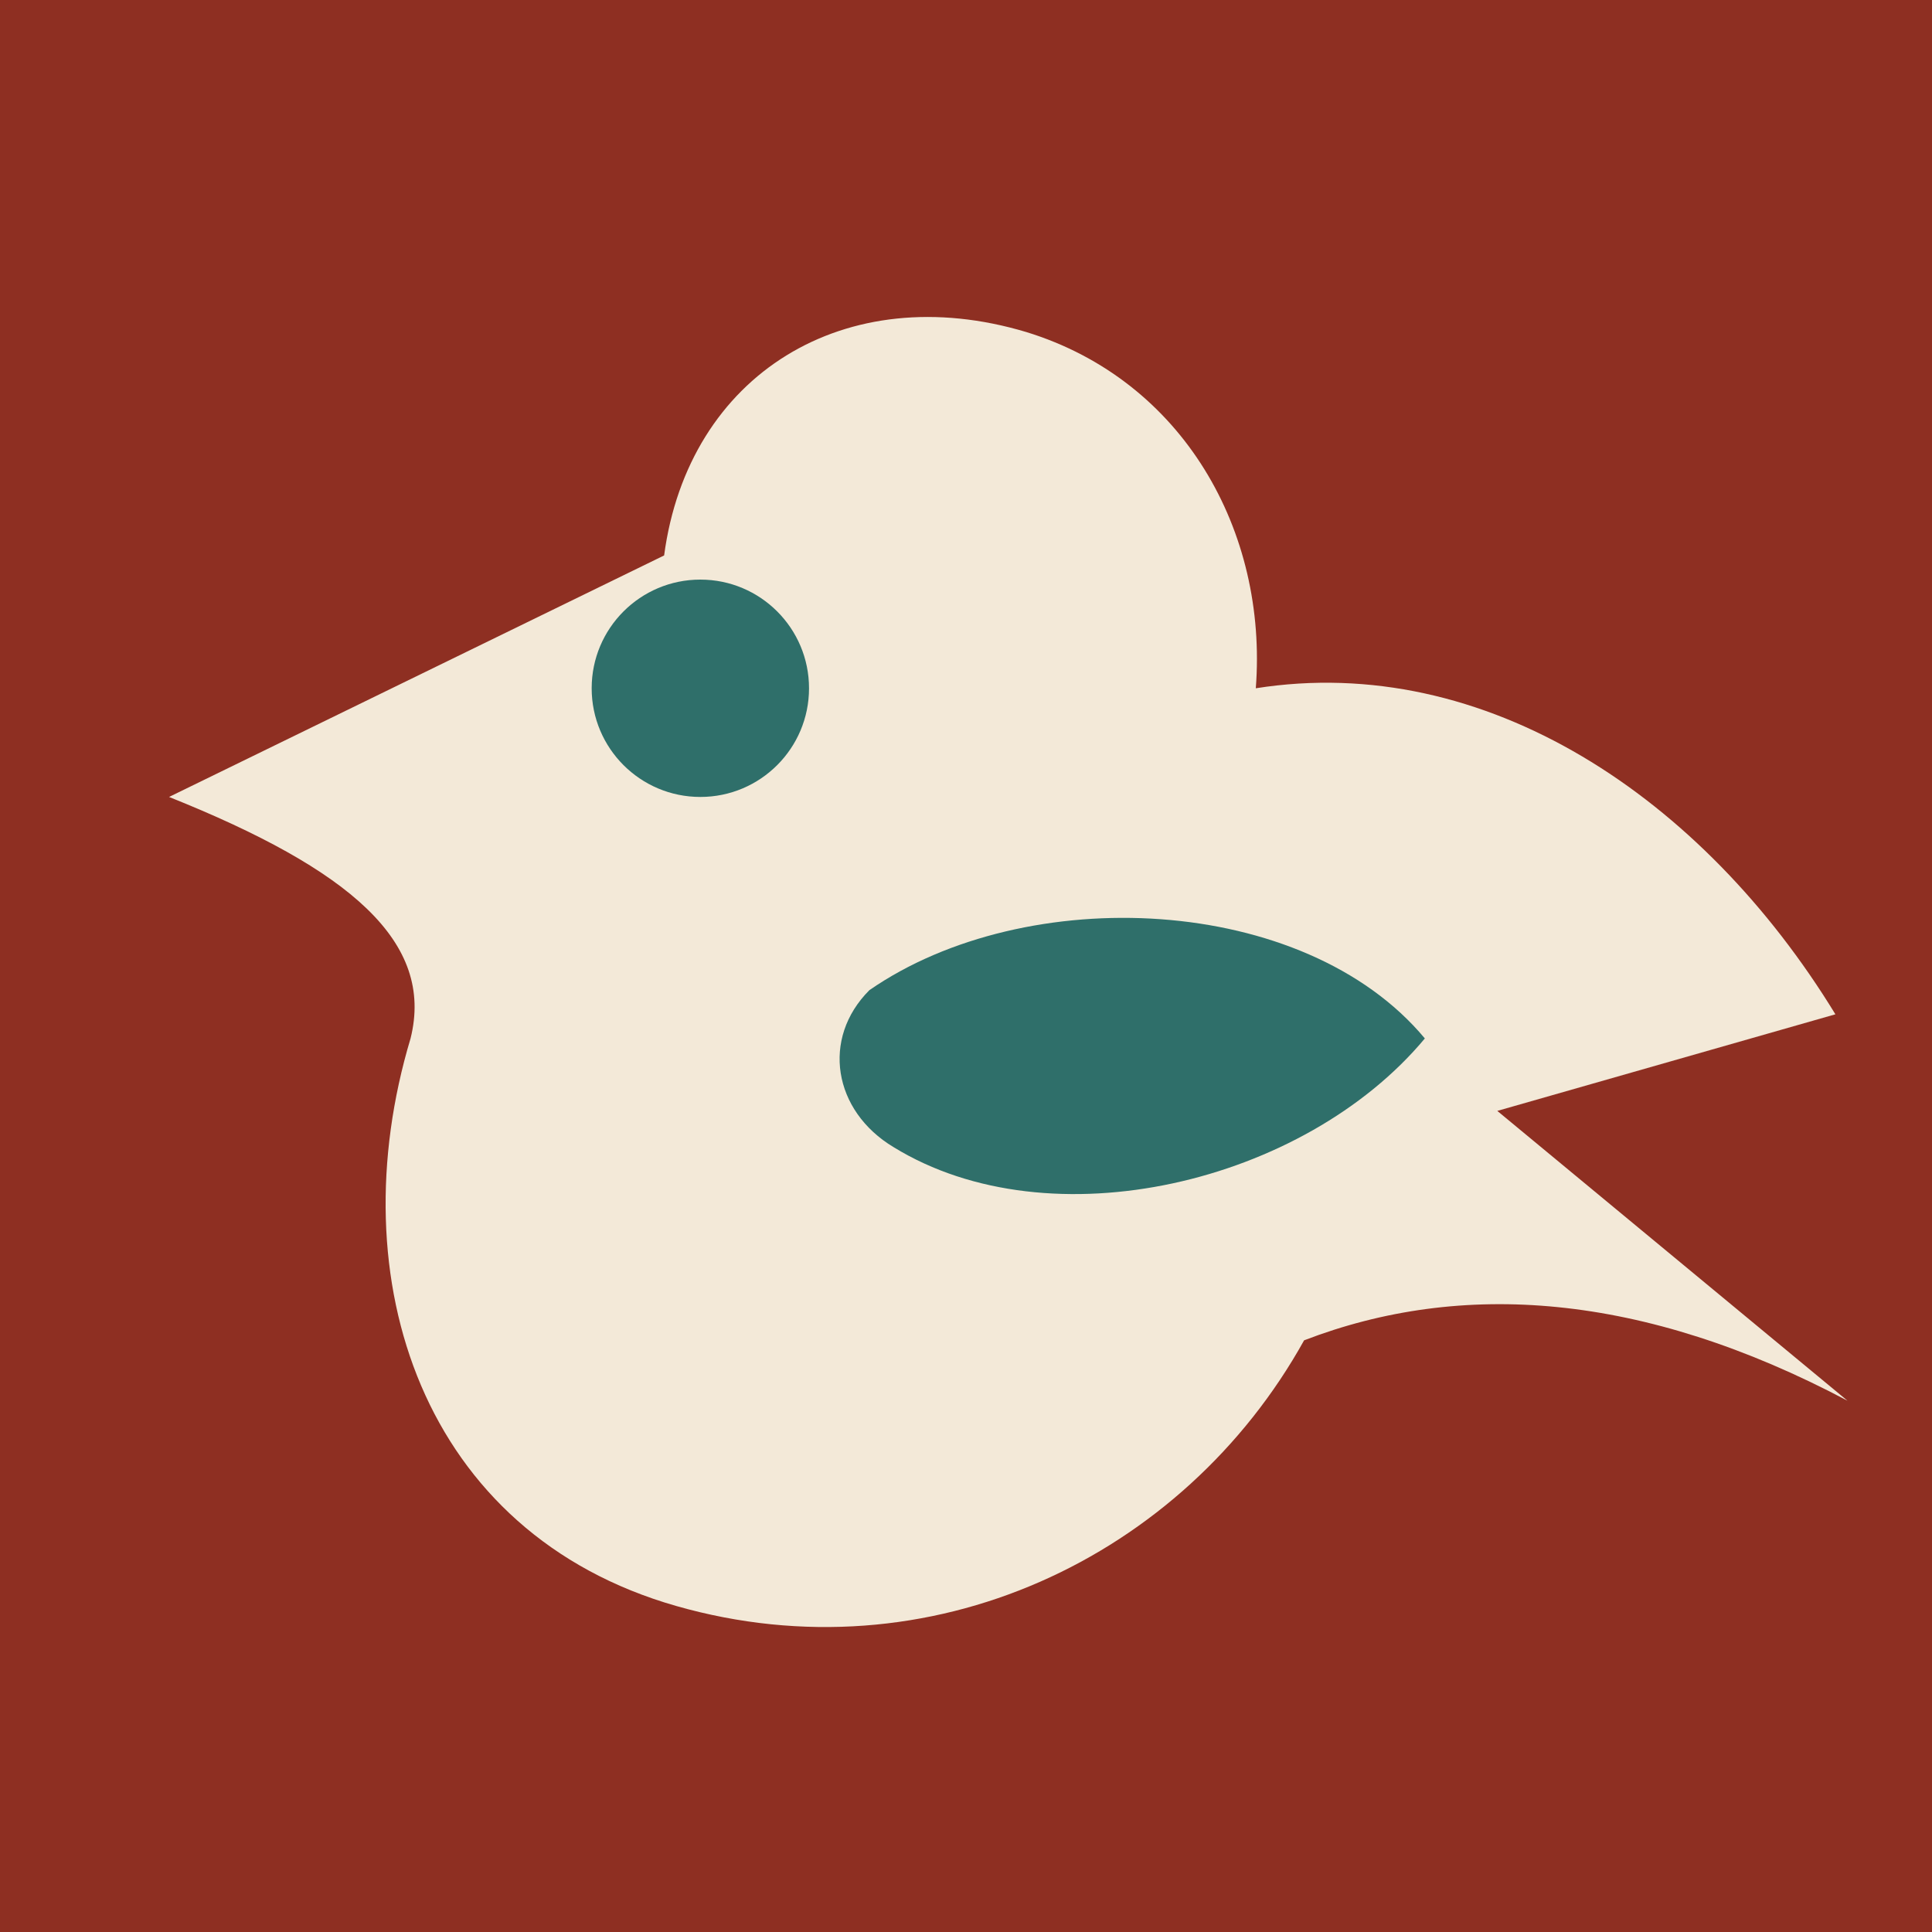
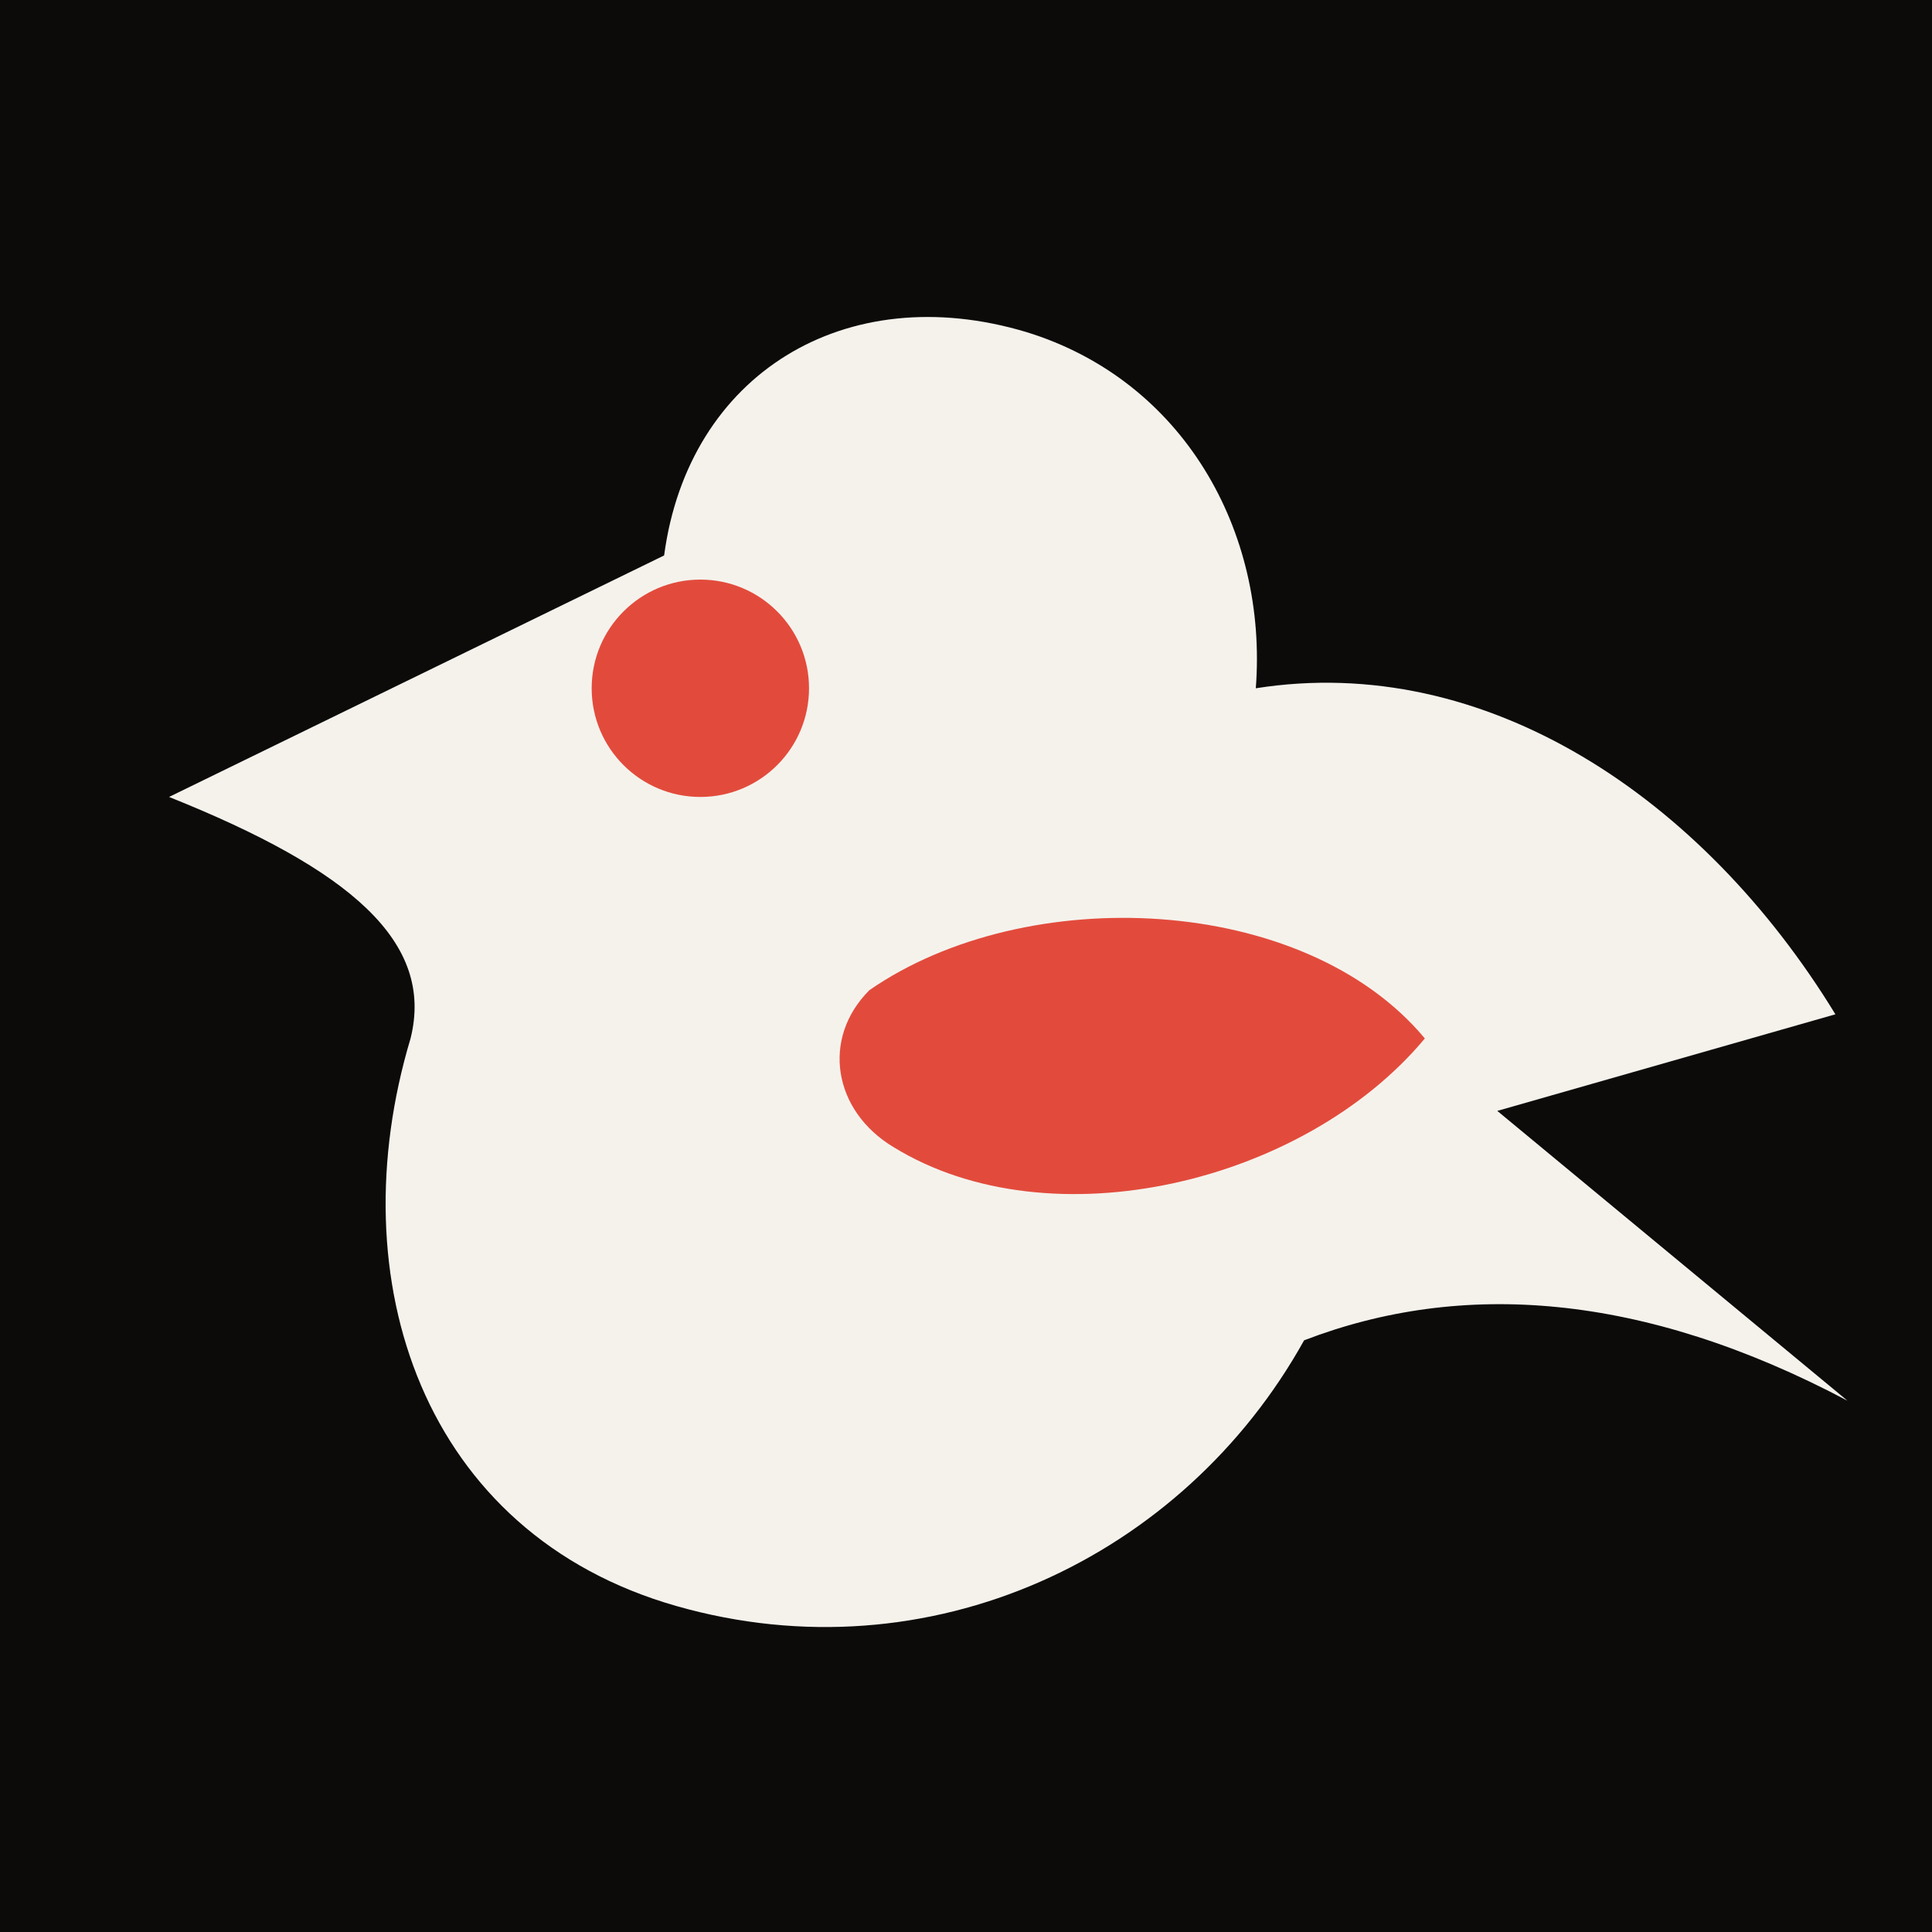
<svg xmlns="http://www.w3.org/2000/svg" viewBox="0 0 32 32" role="img" aria-label="Lady Birds Cafe">
-   <rect width="32" height="32" fill="#8E2F22" />
-   <path fill="#F3E9D8" d="M2.8 13.2     L11 9.2     C11.4 6.2 14 4.6 17 5.5     C19.6 6.3 21 8.8 20.8 11.4     C24.6 10.8 28.2 13.2 30.4 16.8     L24.8 18.4     L30.6 23.2     C27.2 21.4 24.2 21.2 21.6 22.2     C19.6 25.8 15.4 27.8 11.2 26.6     C7 25.4 5.6 21.2 6.8 17.2     C7.2 15.6 5.8 14.4 2.8 13.2     Z" />
-   <path fill="#2F6F6A" d="M14.4 16.4     C17 14.6 21.6 14.8 23.6 17.2     C21.6 19.6 17.4 20.6 14.8 19     C13.8 18.4 13.6 17.2 14.4 16.4     Z" />
-   <circle cx="11.6" cy="11.4" r="1.8" fill="#2F6F6A" />
+   <rect width="32" height="32" fill="#0C0B0A" />
+   <path fill="#F5F2EC" d="M2.8 13.2     L11 9.2     C11.4 6.2 14 4.6 17 5.5     C19.6 6.3 21 8.8 20.8 11.4     C24.6 10.8 28.2 13.2 30.4 16.8     L24.8 18.4     L30.6 23.2     C27.2 21.4 24.2 21.2 21.6 22.2     C19.6 25.8 15.4 27.8 11.2 26.6     C7 25.4 5.6 21.2 6.8 17.2     C7.2 15.6 5.8 14.4 2.8 13.2     Z" />
+   <path fill="#E24B3C" d="M14.4 16.4     C17 14.6 21.6 14.8 23.6 17.2     C21.6 19.6 17.4 20.6 14.8 19     C13.8 18.4 13.6 17.2 14.4 16.4     Z" />
+   <circle cx="11.6" cy="11.4" r="1.8" fill="#E24B3C" />
</svg>
